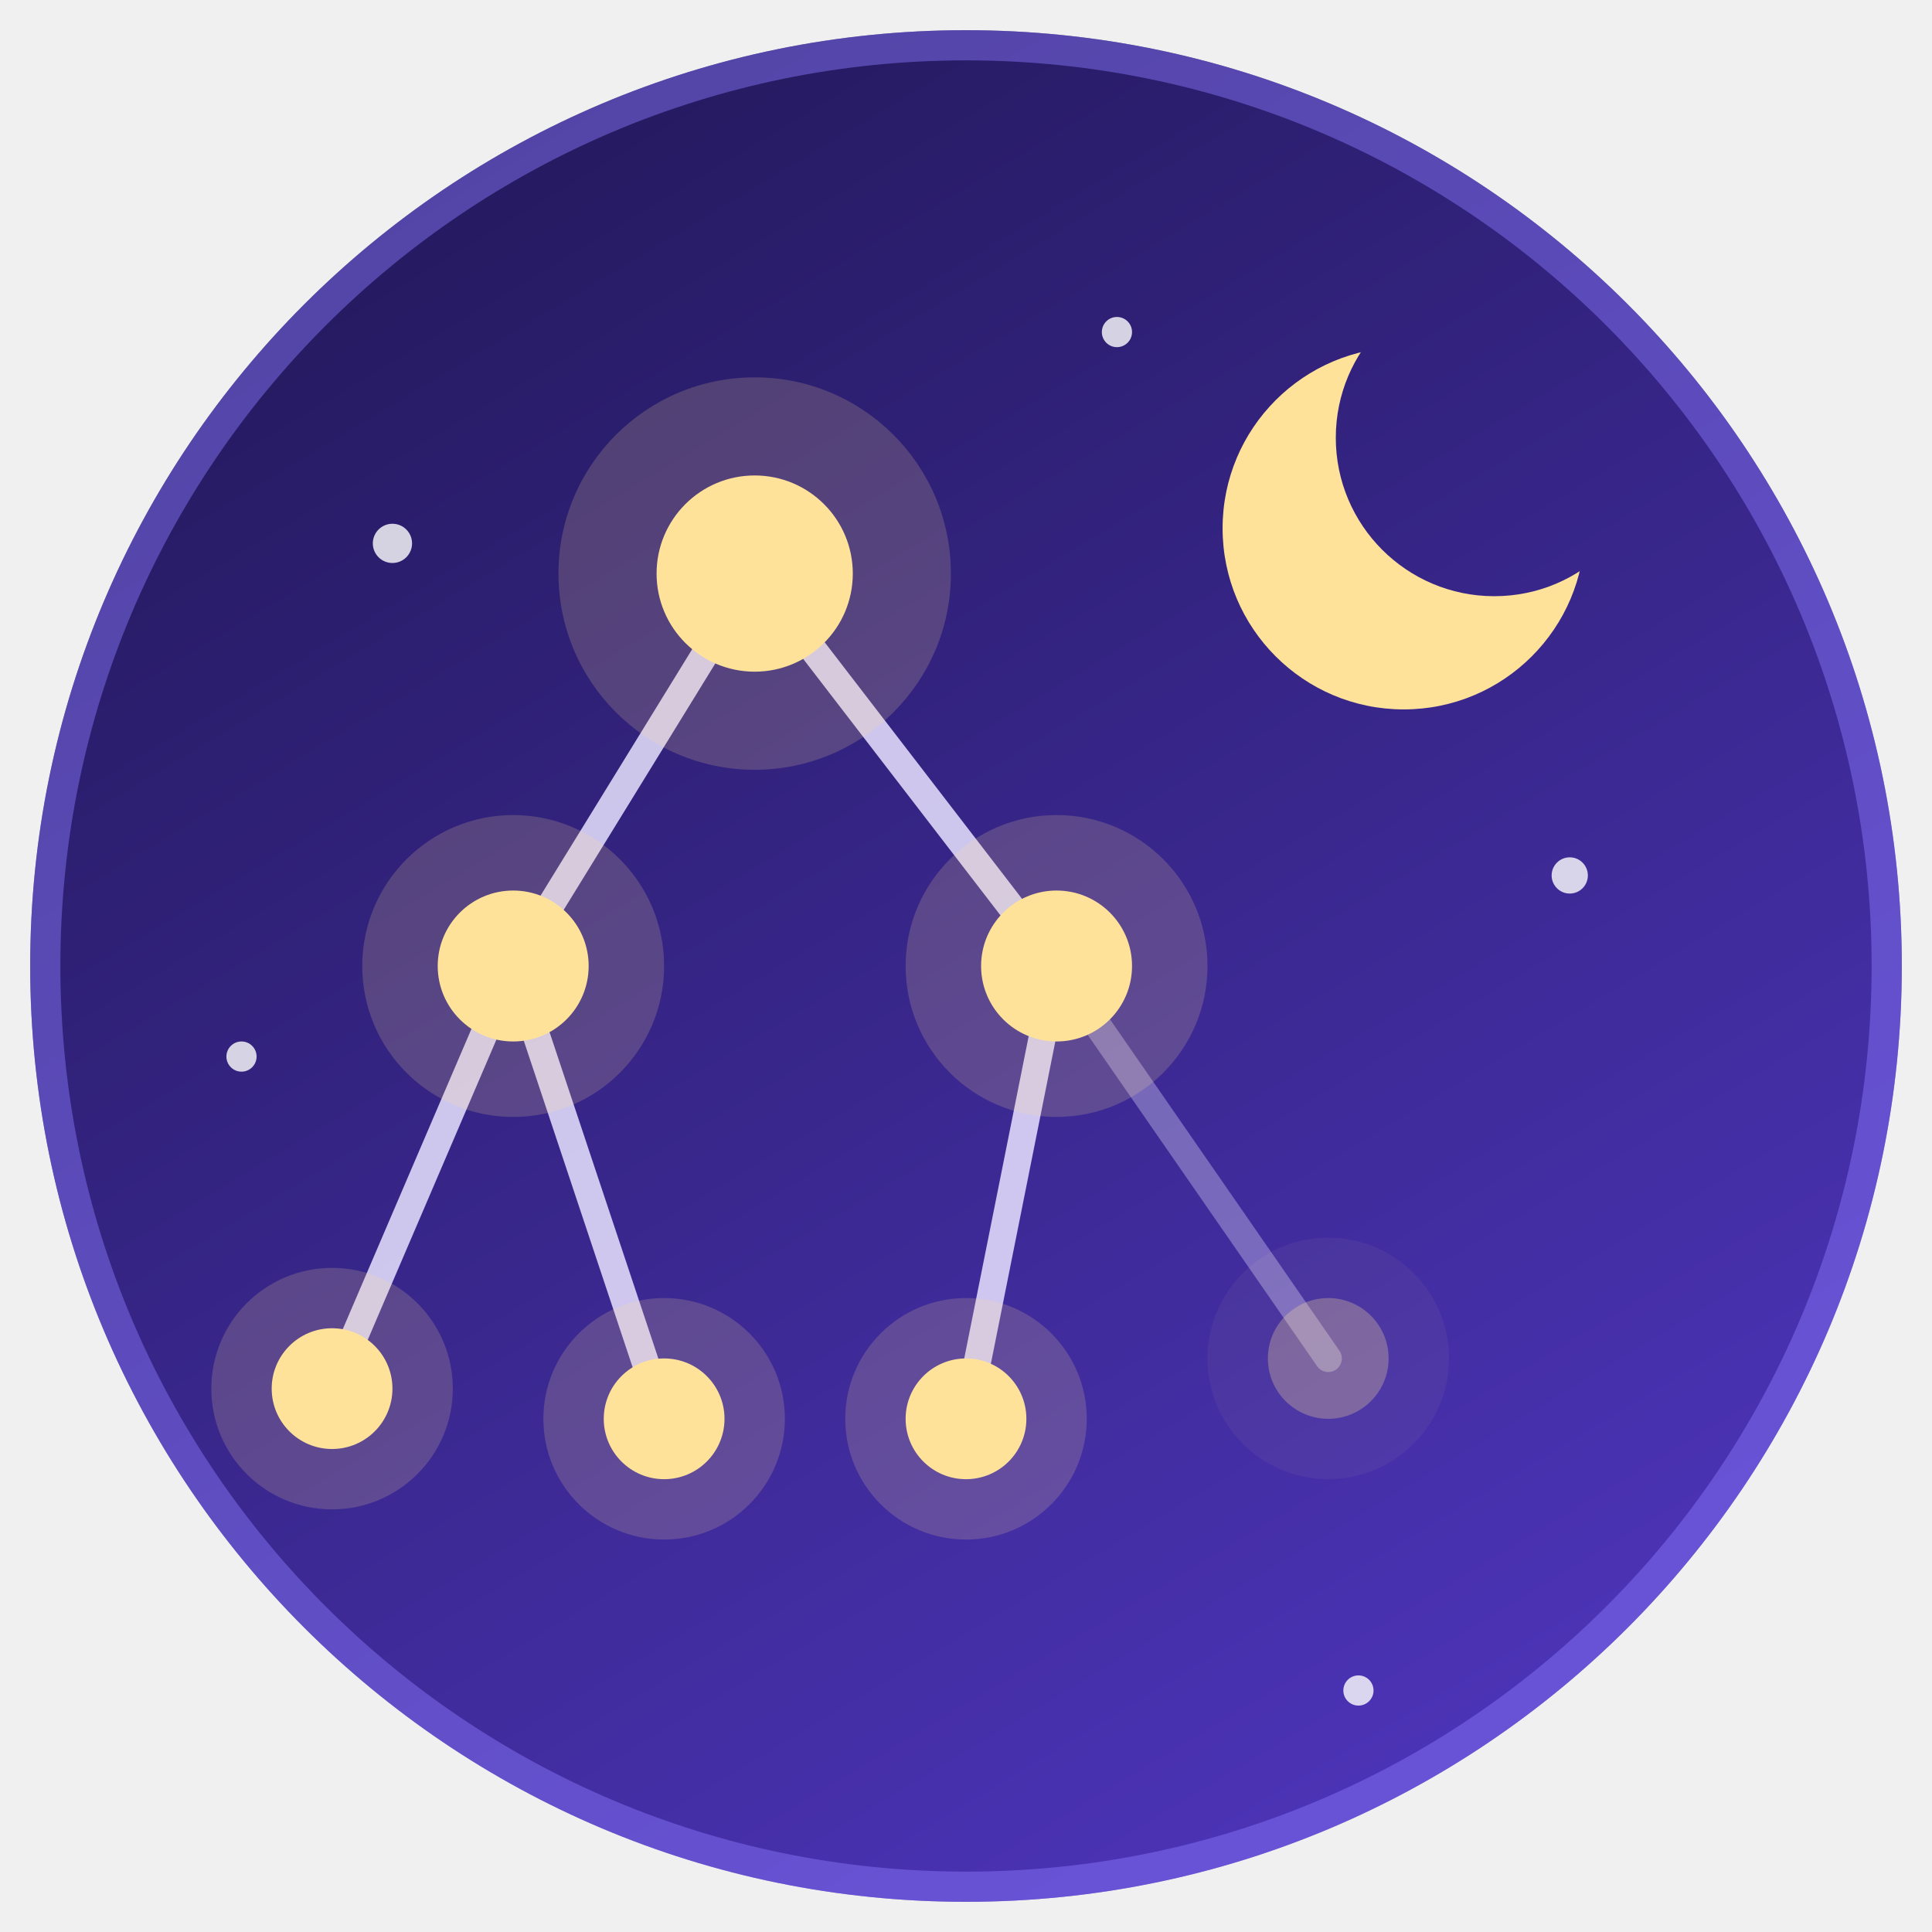
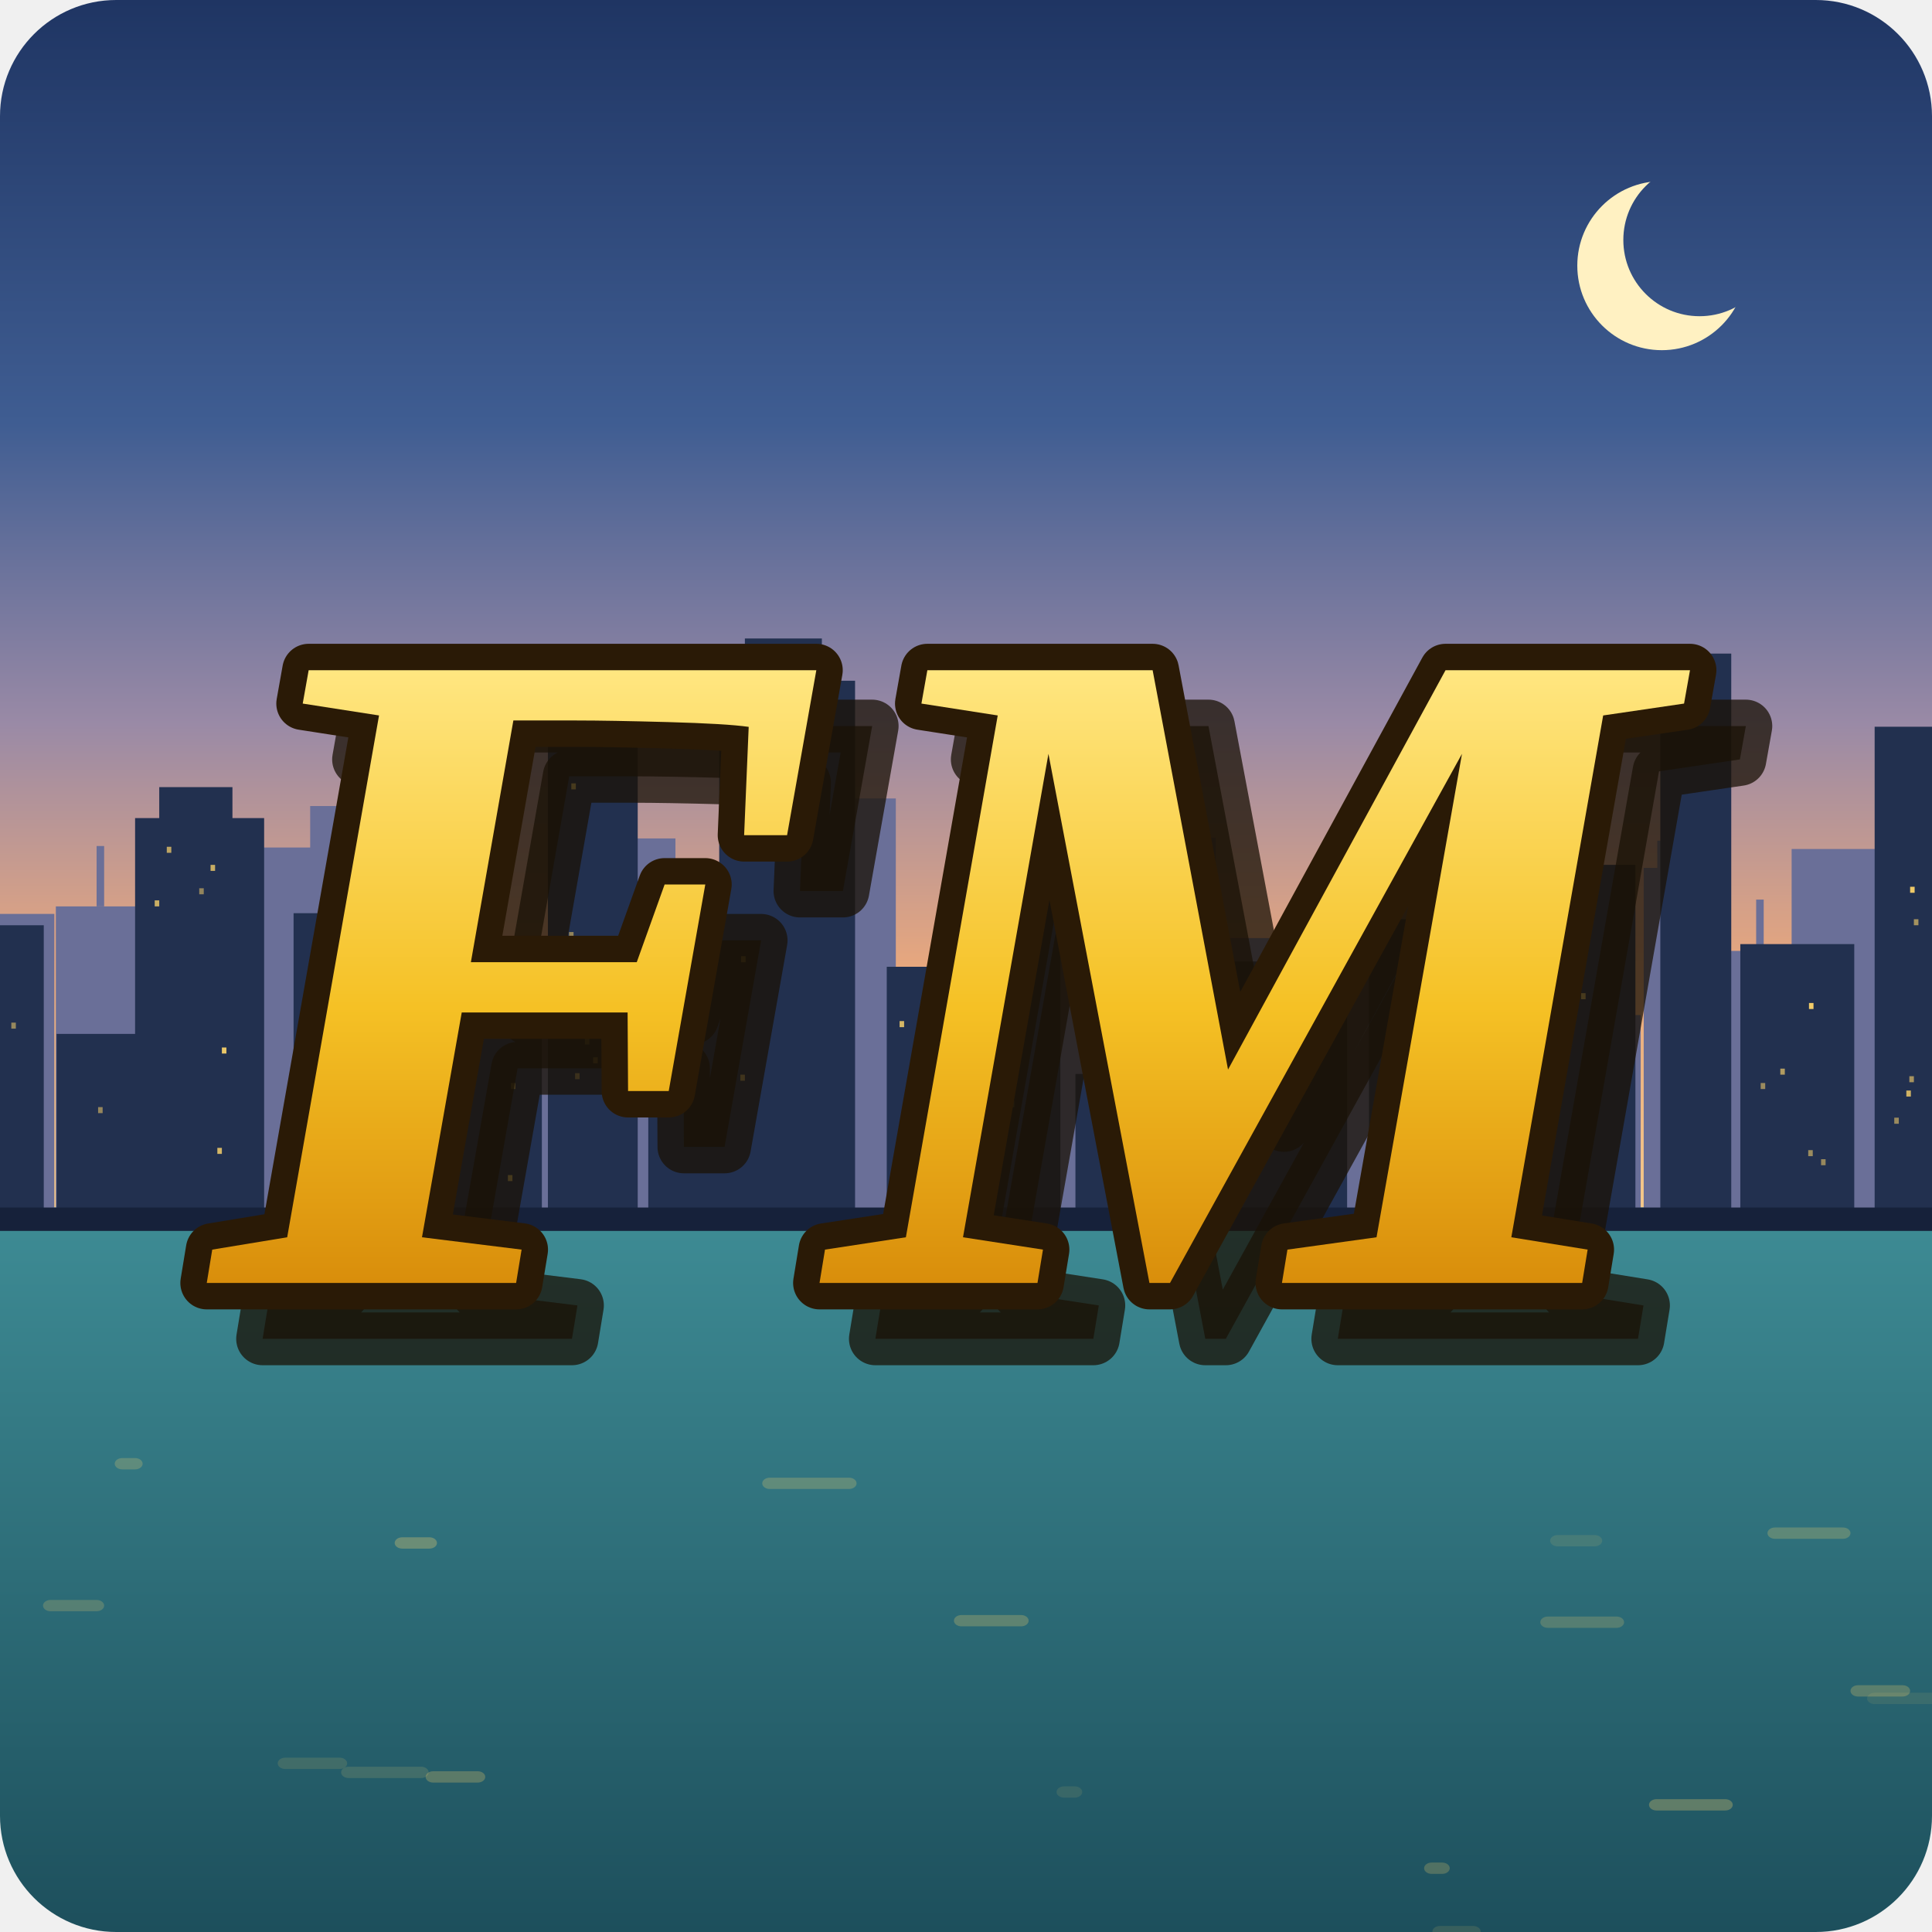
- <svg xmlns="http://www.w3.org/2000/svg" viewBox="0 0 128 128" width="128" height="128" role="img" aria-labelledby="t">
+ <svg xmlns="http://www.w3.org/2000/svg" viewBox="0 0 256 256" width="256" height="256" role="img" aria-labelledby="t">
  <defs>
-     <linearGradient id="sky" x1="0" y1="0" x2="0.6" y2="1">
-       <stop offset="0" stop-color="#1E1550" />
-       <stop offset="1" stop-color="#4B33B5" />
+     <linearGradient id="sky" x1="0" y1="0" x2="0" y2="1">
+       <stop offset="0" stop-color="#1F3563" />
+       <stop offset=".35" stop-color="#3F5D92" />
+       <stop offset=".6" stop-color="#9A8AA6" />
+       <stop offset=".8" stop-color="#E7A77E" />
+       <stop offset="1" stop-color="#F6C98A" />
    </linearGradient>
-     <mask id="crescent">
-       <rect width="128" height="128" fill="#fff" />
-       <circle cx="99" cy="29" r="10.5" fill="#000" />
+     <linearGradient id="lake" x1="0" y1="0" x2="0" y2="1">
+       <stop offset="0" stop-color="#3E8C95" />
+       <stop offset="1" stop-color="#1D4F5C" />
+     </linearGradient>
+     <linearGradient id="gold" x1="0" y1="0" x2="0" y2="1">
+       <stop offset="0" stop-color="#FFE680" />
+       <stop offset=".55" stop-color="#F5C125" />
+       <stop offset="1" stop-color="#D98E0B" />
+     </linearGradient>
+     <mask id="cres">
+       <rect width="256" height="256" fill="#fff" />
+       <circle cx="225.2" cy="31.8" r="10.1" fill="#000" />
    </mask>
+     <clipPath id="frame">
+       <rect width="256" height="256" rx="15.4" />
+     </clipPath>
  </defs>
-   <circle cx="64" cy="64" r="62" fill="url(#sky)" />
-   <circle cx="64" cy="64" r="61" fill="none" stroke="#8C7BFF" stroke-opacity=".45" stroke-width="2" />
-   <g fill="#FFFFFF" fill-opacity=".8">
-     <circle cx="26" cy="36" r="1.3" />
-     <circle cx="74" cy="22" r="1" />
-     <circle cx="104" cy="58" r="1.2" />
-     <circle cx="16" cy="70" r="1" />
-     <circle cx="90" cy="112" r="1" />
+   <g clip-path="url(#frame)">
+     <rect width="256" height="160" fill="url(#sky)" />
+     <rect y="160" width="256" height="96" fill="url(#lake)" />
+     <circle cx="220.2" cy="35.2" r="11.2" fill="#FFF1C2" mask="url(#cres)" />
+     <rect x="-5.0" y="121.1" width="12.2" height="39.9" fill="#6A6F98" />
+     <rect x="7.4" y="120.1" width="12.6" height="40.9" fill="#6A6F98" />
+     <rect x="12.8" y="112.1" width="1.0" height="8.0" fill="#6A6F98" />
+     <rect x="20.5" y="112.9" width="13.5" height="48.1" fill="#6A6F98" />
+     <rect x="23.0" y="109.1" width="7.5" height="4.8" fill="#6A6F98" />
+     <rect x="33.4" y="112.3" width="9.4" height="48.7" fill="#6A6F98" />
+     <rect x="41.1" y="106.8" width="16.2" height="54.2" fill="#6A6F98" />
+     <rect x="59.1" y="140.3" width="9.9" height="20.7" fill="#6A6F98" />
+     <rect x="67.3" y="132.3" width="10.1" height="28.7" fill="#6A6F98" />
+     <rect x="69.1" y="130.1" width="5.5" height="3.2" fill="#6A6F98" />
+     <rect x="77.4" y="111.1" width="12.1" height="49.9" fill="#6A6F98" />
+     <rect x="90.6" y="117.5" width="12.5" height="43.5" fill="#6A6F98" />
+     <rect x="102.4" y="105.8" width="16.3" height="55.2" fill="#6A6F98" />
+     <rect x="121.1" y="132.7" width="11.1" height="28.3" fill="#6A6F98" />
+     <rect x="130.5" y="126.7" width="14.6" height="34.3" fill="#6A6F98" />
+     <rect x="145.1" y="111.0" width="16.0" height="50.0" fill="#6A6F98" />
+     <rect x="148.1" y="107.1" width="9.0" height="4.9" fill="#6A6F98" />
+     <rect x="160.0" y="124.3" width="15.7" height="36.7" fill="#6A6F98" />
+     <rect x="175.8" y="118.6" width="9.2" height="42.4" fill="#6A6F98" />
+     <rect x="184.3" y="129.1" width="9.3" height="31.9" fill="#6A6F98" />
+     <rect x="194.6" y="132.1" width="9.6" height="28.9" fill="#6A6F98" />
+     <rect x="196.3" y="129.9" width="5.2" height="3.2" fill="#6A6F98" />
+     <rect x="202.6" y="134.5" width="14.8" height="26.5" fill="#6A6F98" />
+     <rect x="217.8" y="115.0" width="10.1" height="46.0" fill="#6A6F98" />
+     <rect x="219.6" y="111.4" width="5.5" height="4.6" fill="#6A6F98" />
+     <rect x="228.7" y="126.0" width="9.6" height="35.0" fill="#6A6F98" />
+     <rect x="232.7" y="119.2" width="1.0" height="6.8" fill="#6A6F98" />
+     <rect x="237.4" y="112.5" width="16.1" height="48.5" fill="#6A6F98" />
+     <rect x="-5.0" y="122.6" width="10.8" height="38.4" fill="#22304F" />
+     <rect x="-3.1" y="156.7" width="0.6" height="0.8" fill="#FFD66B" fill-opacity="0.62" />
+     <rect x="1.5" y="135.5" width="0.6" height="0.8" fill="#FFD66B" fill-opacity="0.53" />
+     <rect x="-3.2" y="143.6" width="0.6" height="0.8" fill="#FFD66B" fill-opacity="0.77" />
+     <rect x="7.5" y="137.0" width="11.2" height="24.0" fill="#22304F" />
+     <rect x="13.0" y="146.7" width="0.6" height="0.8" fill="#FFD66B" fill-opacity="0.52" />
+     <rect x="17.9" y="108.4" width="17.1" height="52.6" fill="#22304F" />
+     <rect x="21.1" y="104.3" width="9.7" height="5.1" fill="#22304F" />
+     <rect x="27.9" y="114.6" width="0.6" height="0.8" fill="#FFD66B" fill-opacity="0.75" />
+     <rect x="29.4" y="138.8" width="0.6" height="0.8" fill="#FFD66B" fill-opacity="0.91" />
+     <rect x="22.1" y="112.2" width="0.6" height="0.8" fill="#FFD66B" fill-opacity="0.70" />
+     <rect x="20.5" y="119.3" width="0.6" height="0.8" fill="#FFD66B" fill-opacity="0.76" />
+     <rect x="26.4" y="117.7" width="0.6" height="0.8" fill="#FFD66B" fill-opacity="0.51" />
+     <rect x="28.8" y="152.1" width="0.6" height="0.8" fill="#FFD66B" fill-opacity="0.81" />
+     <rect x="38.9" y="121.0" width="17.6" height="40.0" fill="#22304F" />
+     <rect x="47.6" y="144.3" width="0.6" height="0.8" fill="#FFD66B" fill-opacity="0.76" />
+     <rect x="46.0" y="151.5" width="0.6" height="0.8" fill="#FFD66B" fill-opacity="0.84" />
+     <rect x="48.0" y="154.2" width="0.6" height="0.8" fill="#FFD66B" fill-opacity="0.51" />
+     <rect x="44.4" y="146.1" width="0.6" height="0.8" fill="#FFD66B" fill-opacity="0.58" />
+     <rect x="51.4" y="145.5" width="0.6" height="0.8" fill="#FFD66B" fill-opacity="0.90" />
+     <rect x="56.3" y="136.4" width="15.5" height="24.6" fill="#22304F" />
+     <rect x="67.3" y="155.7" width="0.6" height="0.8" fill="#FFD66B" fill-opacity="0.76" />
+     <rect x="67.7" y="143.5" width="0.6" height="0.8" fill="#FFD66B" fill-opacity="0.70" />
+     <rect x="60.8" y="142.2" width="0.6" height="0.8" fill="#FFD66B" fill-opacity="0.78" />
+     <rect x="72.6" y="91.3" width="11.9" height="69.7" fill="#22304F" />
+     <rect x="76.2" y="142.2" width="0.6" height="0.8" fill="#FFD66B" fill-opacity="0.56" />
+     <rect x="75.7" y="103.8" width="0.6" height="0.8" fill="#FFD66B" fill-opacity="0.78" />
+     <rect x="75.4" y="123.5" width="0.6" height="0.8" fill="#FFD66B" fill-opacity="0.50" />
+     <rect x="77.5" y="137.6" width="0.6" height="0.8" fill="#FFD66B" fill-opacity="0.62" />
+     <rect x="78.6" y="140.1" width="0.6" height="0.8" fill="#FFD66B" fill-opacity="0.86" />
+     <rect x="85.9" y="118.5" width="10.0" height="42.5" fill="#22304F" />
+     <rect x="95.3" y="90.2" width="18.0" height="70.8" fill="#22304F" />
+     <rect x="98.7" y="84.6" width="10.2" height="6.6" fill="#22304F" />
+     <rect x="98.1" y="142.4" width="0.6" height="0.8" fill="#FFD66B" fill-opacity="0.65" />
+     <rect x="106.7" y="102.8" width="0.6" height="0.8" fill="#FFD66B" fill-opacity="0.73" />
+     <rect x="98.2" y="126.7" width="0.6" height="0.8" fill="#FFD66B" fill-opacity="0.93" />
+     <rect x="117.5" y="128.1" width="13.6" height="32.9" fill="#22304F" />
+     <rect x="119.2" y="135.3" width="0.6" height="0.8" fill="#FFD66B" fill-opacity="0.81" />
+     <rect x="119.9" y="150.1" width="0.6" height="0.8" fill="#FFD66B" fill-opacity="0.73" />
+     <rect x="122.9" y="140.3" width="0.6" height="0.8" fill="#FFD66B" fill-opacity="0.74" />
+     <rect x="129.7" y="106.0" width="10.8" height="55.0" fill="#22304F" />
+     <rect x="137.1" y="123.9" width="0.6" height="0.8" fill="#FFD66B" fill-opacity="0.92" />
+     <rect x="133.8" y="145.9" width="0.6" height="0.8" fill="#FFD66B" fill-opacity="0.68" />
+     <rect x="135.6" y="110.0" width="0.6" height="0.8" fill="#FFD66B" fill-opacity="0.81" />
+     <rect x="142.5" y="142.3" width="18.6" height="18.7" fill="#22304F" />
+     <rect x="150.8" y="153.8" width="0.6" height="0.8" fill="#FFD66B" fill-opacity="0.53" />
+     <rect x="151.0" y="152.0" width="0.6" height="0.8" fill="#FFD66B" fill-opacity="0.58" />
+     <rect x="156.1" y="144.8" width="0.6" height="0.8" fill="#FFD66B" fill-opacity="0.93" />
+     <rect x="162.0" y="127.4" width="16.5" height="33.6" fill="#22304F" />
+     <rect x="168.6" y="146.2" width="0.6" height="0.8" fill="#FFD66B" fill-opacity="0.82" />
+     <rect x="171.9" y="140.7" width="0.6" height="0.8" fill="#FFD66B" fill-opacity="0.57" />
+     <rect x="181.4" y="121.8" width="17.0" height="39.2" fill="#22304F" />
+     <rect x="187.9" y="147.8" width="0.6" height="0.8" fill="#FFD66B" fill-opacity="0.65" />
+     <rect x="188.6" y="124.5" width="0.6" height="0.8" fill="#FFD66B" fill-opacity="0.79" />
+     <rect x="189.7" y="141.6" width="0.6" height="0.8" fill="#FFD66B" fill-opacity="0.95" />
+     <rect x="191.6" y="132.6" width="0.6" height="0.8" fill="#FFD66B" fill-opacity="0.52" />
+     <rect x="185.5" y="136.5" width="0.6" height="0.8" fill="#FFD66B" fill-opacity="0.61" />
+     <rect x="202.4" y="114.6" width="14.3" height="46.4" fill="#22304F" />
+     <rect x="204.4" y="153.6" width="0.6" height="0.8" fill="#FFD66B" fill-opacity="0.71" />
+     <rect x="204.5" y="154.2" width="0.6" height="0.8" fill="#FFD66B" fill-opacity="0.74" />
+     <rect x="209.5" y="131.6" width="0.6" height="0.8" fill="#FFD66B" fill-opacity="0.79" />
+     <rect x="206.7" y="117.9" width="0.6" height="0.8" fill="#FFD66B" fill-opacity="0.52" />
+     <rect x="205.4" y="146.8" width="0.6" height="0.8" fill="#FFD66B" fill-opacity="0.90" />
+     <rect x="220.0" y="86.6" width="9.4" height="74.4" fill="#22304F" />
+     <rect x="230.6" y="125.1" width="15.1" height="35.9" fill="#22304F" />
+     <rect x="239.7" y="132.9" width="0.6" height="0.8" fill="#FFD66B" fill-opacity="0.94" />
+     <rect x="241.3" y="153.6" width="0.6" height="0.8" fill="#FFD66B" fill-opacity="0.53" />
+     <rect x="233.3" y="143.5" width="0.6" height="0.8" fill="#FFD66B" fill-opacity="0.54" />
+     <rect x="235.9" y="141.6" width="0.6" height="0.8" fill="#FFD66B" fill-opacity="0.65" />
+     <rect x="239.6" y="152.4" width="0.6" height="0.8" fill="#FFD66B" fill-opacity="0.55" />
+     <rect x="248.4" y="96.3" width="15.1" height="64.7" fill="#22304F" />
+     <rect x="252.6" y="144.5" width="0.6" height="0.8" fill="#FFD66B" fill-opacity="0.79" />
+     <rect x="257.4" y="150.6" width="0.6" height="0.8" fill="#FFD66B" fill-opacity="0.67" />
+     <rect x="251.0" y="148.1" width="0.6" height="0.8" fill="#FFD66B" fill-opacity="0.54" />
+     <rect x="253.0" y="142.6" width="0.6" height="0.8" fill="#FFD66B" fill-opacity="0.60" />
+     <rect x="256.6" y="104.6" width="0.6" height="0.8" fill="#FFD66B" fill-opacity="0.83" />
+     <rect x="256.9" y="115.6" width="0.6" height="0.8" fill="#FFD66B" fill-opacity="0.66" />
+     <rect x="257.2" y="120.2" width="0.6" height="0.8" fill="#FFD66B" fill-opacity="0.82" />
+     <rect x="253.1" y="117.5" width="0.6" height="0.8" fill="#FFD66B" fill-opacity="0.92" />
+     <rect x="258.9" y="113.7" width="0.6" height="0.8" fill="#FFD66B" fill-opacity="0.66" />
+     <rect x="253.6" y="121.8" width="0.6" height="0.8" fill="#FFD66B" fill-opacity="0.59" />
+     <rect y="160" width="256" height="3.1" fill="#16213A" />
+     <rect x="204.1" y="214.2" width="11.1" height="1.5" rx="1" fill="#FFD66B" fill-opacity="0.20" />
+     <rect x="45.2" y="234.1" width="11.6" height="1.5" rx="1" fill="#FFD66B" fill-opacity="0.14" />
+     <rect x="5.7" y="212.0" width="8.1" height="1.5" rx="1" fill="#FFD66B" fill-opacity="0.20" />
+     <rect x="247.4" y="224.3" width="10.8" height="1.5" rx="1" fill="#FFD66B" fill-opacity="0.09" />
+     <rect x="140.0" y="236.7" width="3.4" height="1.5" rx="1" fill="#FFD66B" fill-opacity="0.10" />
+     <rect x="188.7" y="246.8" width="3.4" height="1.5" rx="1" fill="#FFD66B" fill-opacity="0.22" />
+     <rect x="36.8" y="232.9" width="9.2" height="1.5" rx="1" fill="#FFD66B" fill-opacity="0.13" />
+     <rect x="56.4" y="234.7" width="7.9" height="1.5" rx="1" fill="#FFD66B" fill-opacity="0.25" />
+     <rect x="101.0" y="195.8" width="12.5" height="1.5" rx="1" fill="#FFD66B" fill-opacity="0.23" />
+     <rect x="126.4" y="214.0" width="9.9" height="1.5" rx="1" fill="#FFD66B" fill-opacity="0.24" />
+     <rect x="234.2" y="202.4" width="11.0" height="1.5" rx="1" fill="#FFD66B" fill-opacity="0.23" />
+     <rect x="218.5" y="238.4" width="11.1" height="1.5" rx="1" fill="#FFD66B" fill-opacity="0.28" />
+     <rect x="245.2" y="223.3" width="7.9" height="1.5" rx="1" fill="#FFD66B" fill-opacity="0.24" />
+     <rect x="205.4" y="203.4" width="6.9" height="1.5" rx="1" fill="#FFD66B" fill-opacity="0.11" />
+     <rect x="189.8" y="255.2" width="6.4" height="1.5" rx="1" fill="#FFD66B" fill-opacity="0.12" />
+     <rect x="52.3" y="203.7" width="5.6" height="1.5" rx="1" fill="#FFD66B" fill-opacity="0.29" />
+     <rect x="15.2" y="193.2" width="3.7" height="1.5" rx="1" fill="#FFD66B" fill-opacity="0.22" />
  </g>
-   <circle cx="93" cy="35" r="12" fill="#FFE29A" mask="url(#crescent)" />
-   <g stroke="#E9E3FF" stroke-width="1.8" stroke-linecap="round">
-     <line x1="50" y1="38" x2="34" y2="64" stroke-opacity="0.85" />
-     <line x1="50" y1="38" x2="70" y2="64" stroke-opacity="0.85" />
-     <line x1="34" y1="64" x2="22" y2="92" stroke-opacity="0.85" />
-     <line x1="34" y1="64" x2="44" y2="94" stroke-opacity="0.85" />
-     <line x1="70" y1="64" x2="64" y2="94" stroke-opacity="0.85" />
-     <line x1="70" y1="64" x2="88" y2="90" stroke-opacity="0.338" />
-   </g>
-   <g fill="#FFE29A">
-     <circle cx="50" cy="38" r="13.0" fill-opacity="0.18" />
-     <circle cx="34" cy="64" r="10" fill-opacity="0.18" />
-     <circle cx="70" cy="64" r="10" fill-opacity="0.18" />
-     <circle cx="22" cy="92" r="8" fill-opacity="0.18" />
-     <circle cx="44" cy="94" r="8" fill-opacity="0.18" />
-     <circle cx="64" cy="94" r="8" fill-opacity="0.18" />
-     <circle cx="88" cy="90" r="8" fill-opacity="0.05" />
-     <circle cx="50" cy="38" r="6.5" fill-opacity="1" />
-     <circle cx="34" cy="64" r="5" fill-opacity="1" />
-     <circle cx="70" cy="64" r="5" fill-opacity="1" />
-     <circle cx="22" cy="92" r="4" fill-opacity="1" />
-     <circle cx="44" cy="94" r="4" fill-opacity="1" />
-     <circle cx="64" cy="94" r="4" fill-opacity="1" />
-     <circle cx="88" cy="90" r="4" fill-opacity="0.28" />
+   <g>
+     <path d="M61.183 134.156 55.915 163.945 69.114 165.58 68.388 170.0H27.397L28.124 165.58L38.054 163.945L50.224 94.801L40.112 93.227L40.899 88.807H108.167L104.292 110.664H98.601L99.206 96.314Q96.239 95.891 88.52 95.679Q80.8 95.467 76.38 95.467H68.024L62.394 127.496H84.372L88.065 117.203H93.454L88.61 144.57H83.222L83.161 134.156ZM155.03 170.0H152.306L138.925 99.887L127.603 163.945L138.198 165.58L137.472 170.0H108.591L109.317 165.58L120.034 163.945L132.204 94.801L122.093 93.227L122.88 88.807H152.729L162.72 141.725L191.54 88.807H223.933L223.146 93.227L212.429 94.801L200.259 163.945L210.37 165.58L209.644 170.0H169.864L170.591 165.58L182.397 163.945L193.72 99.887Z" transform="translate(7.4,7.4)" fill="#1A1206" fill-opacity=".75" stroke="#1A1206" stroke-opacity=".75" stroke-width="7" stroke-linejoin="round" />
+     <path d="M61.183 134.156 55.915 163.945 69.114 165.58 68.388 170.0H27.397L28.124 165.58L38.054 163.945L50.224 94.801L40.112 93.227L40.899 88.807H108.167L104.292 110.664H98.601L99.206 96.314Q96.239 95.891 88.52 95.679Q80.8 95.467 76.38 95.467H68.024L62.394 127.496H84.372L88.065 117.203H93.454L88.61 144.57H83.222L83.161 134.156ZM155.03 170.0H152.306L138.925 99.887L127.603 163.945L138.198 165.58L137.472 170.0H108.591L109.317 165.58L120.034 163.945L132.204 94.801L122.093 93.227L122.88 88.807H152.729L162.72 141.725L191.54 88.807H223.933L223.146 93.227L212.429 94.801L200.259 163.945L210.37 165.58L209.644 170.0H169.864L170.591 165.58L182.397 163.945L193.72 99.887Z" fill="url(#gold)" stroke="#2A1A06" stroke-width="7" stroke-linejoin="round" paint-order="stroke" />
  </g>
</svg>
